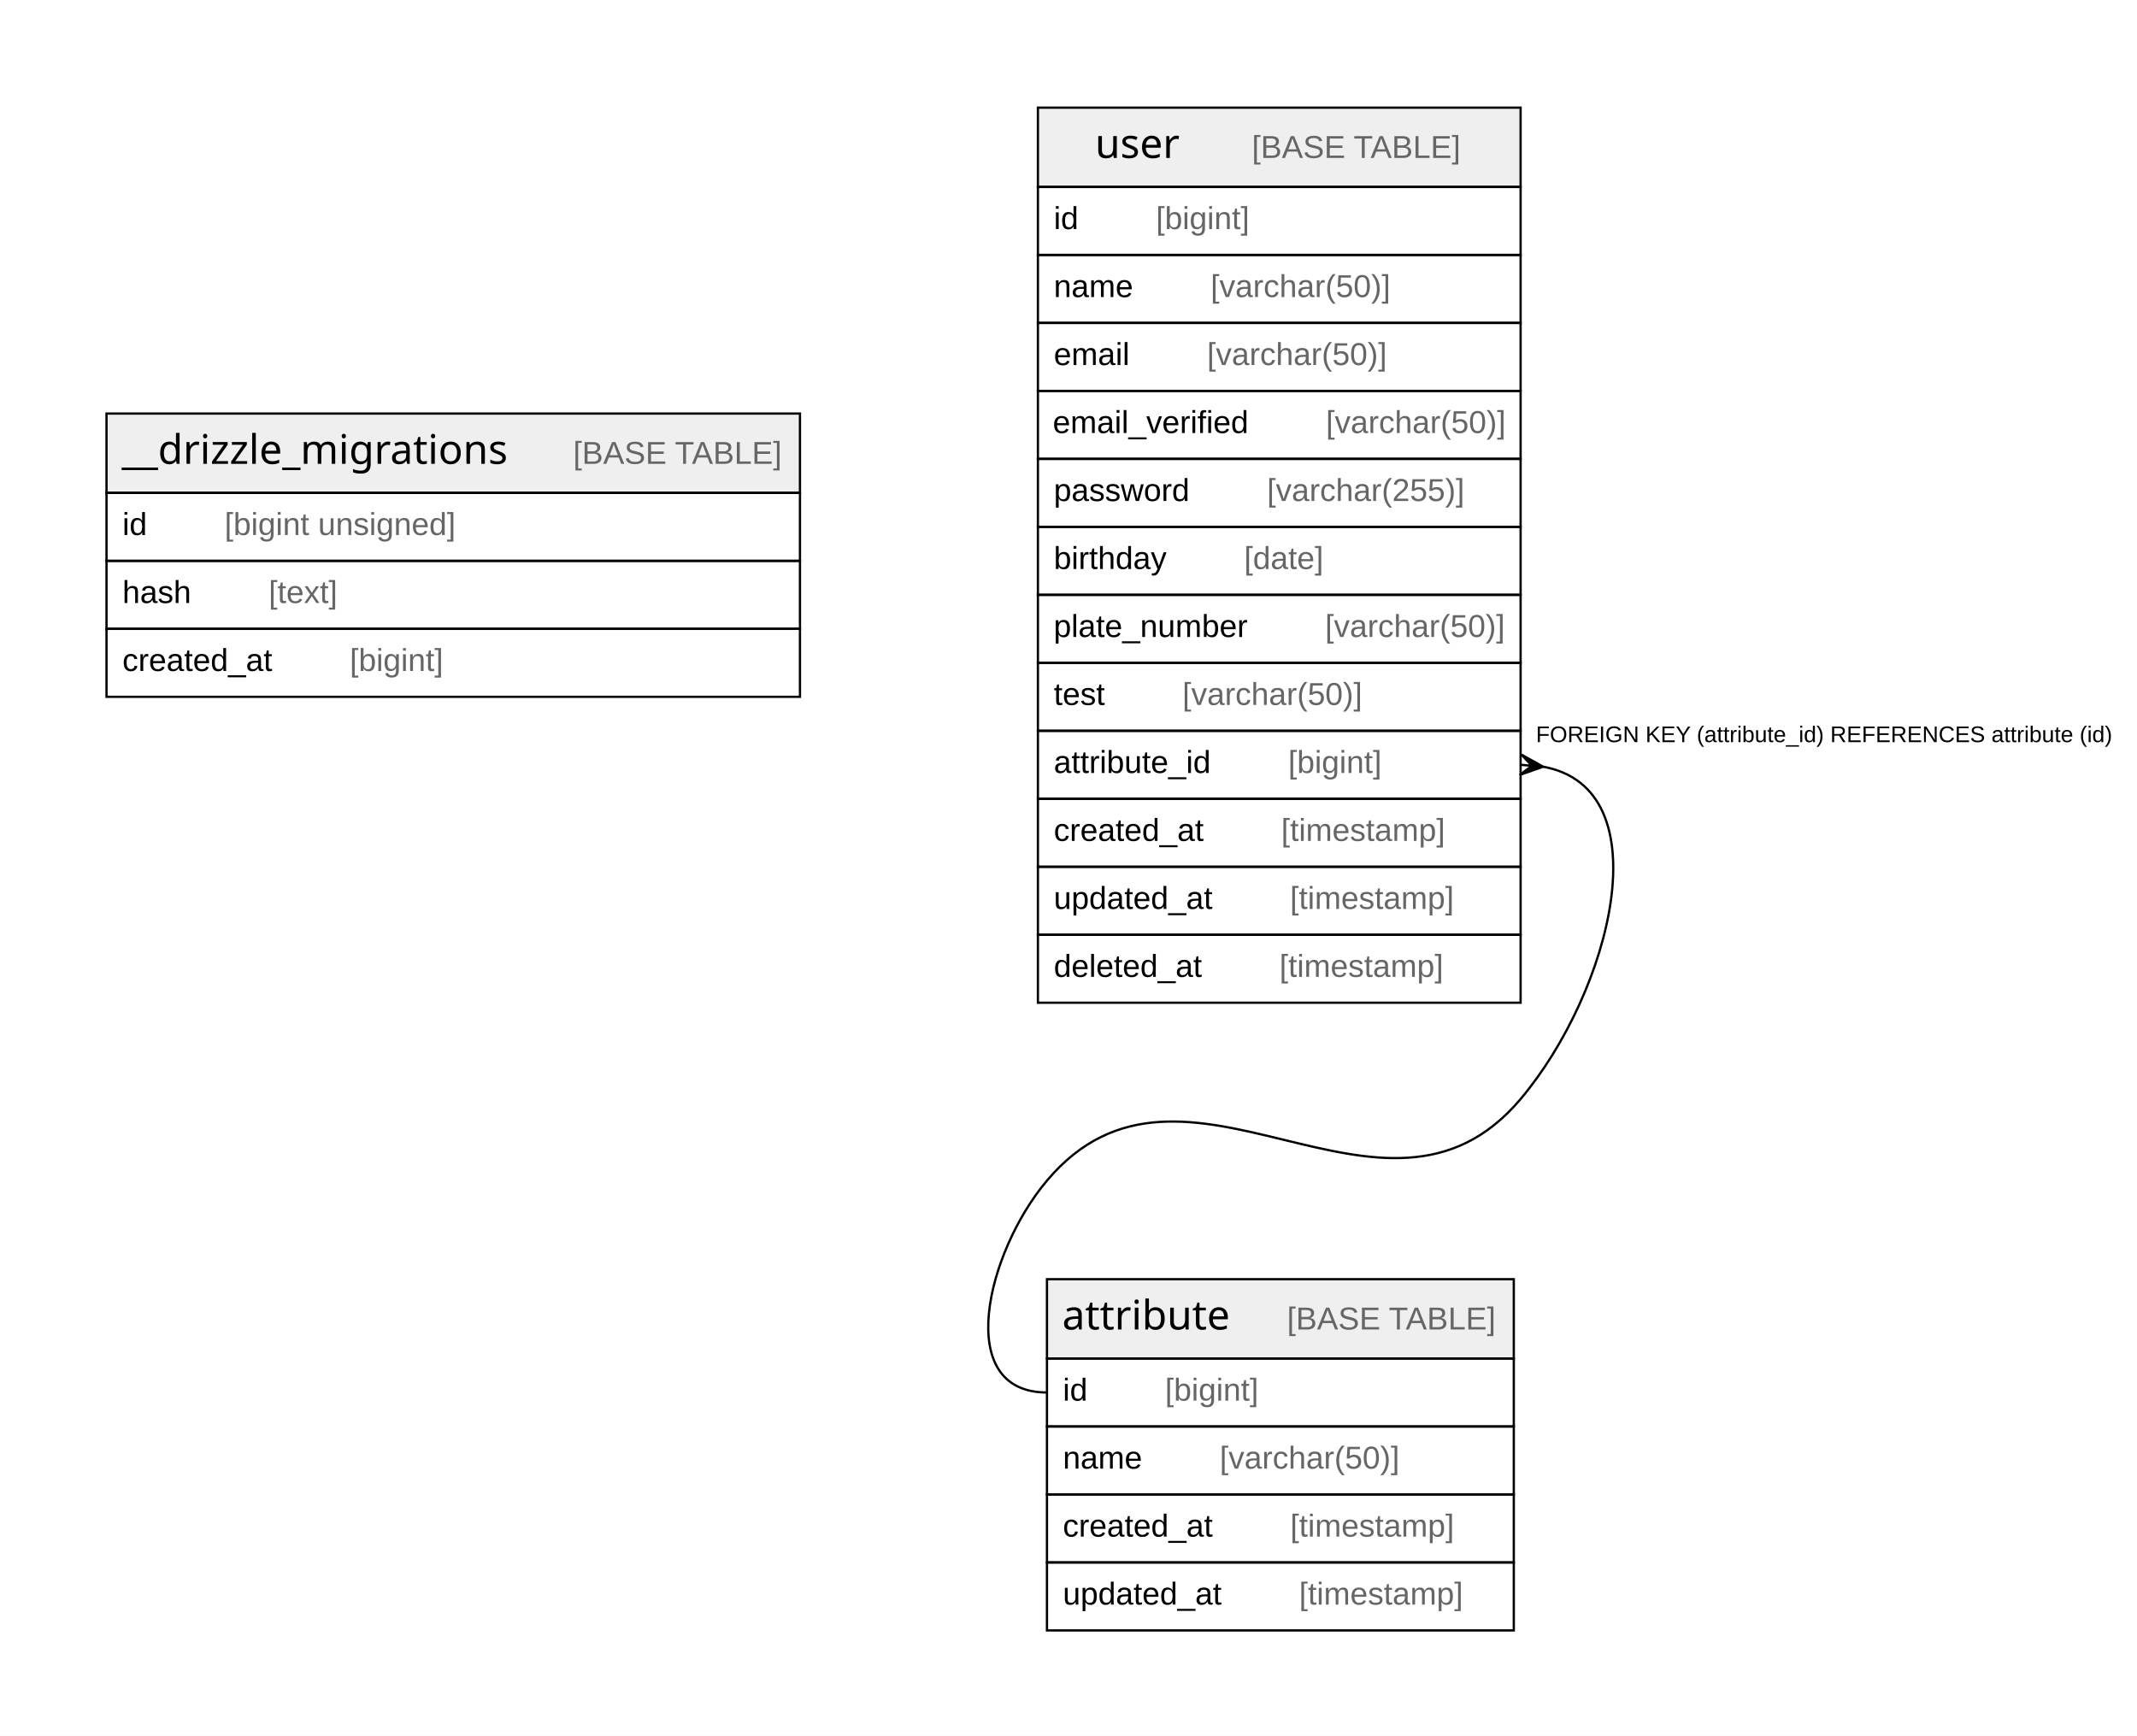
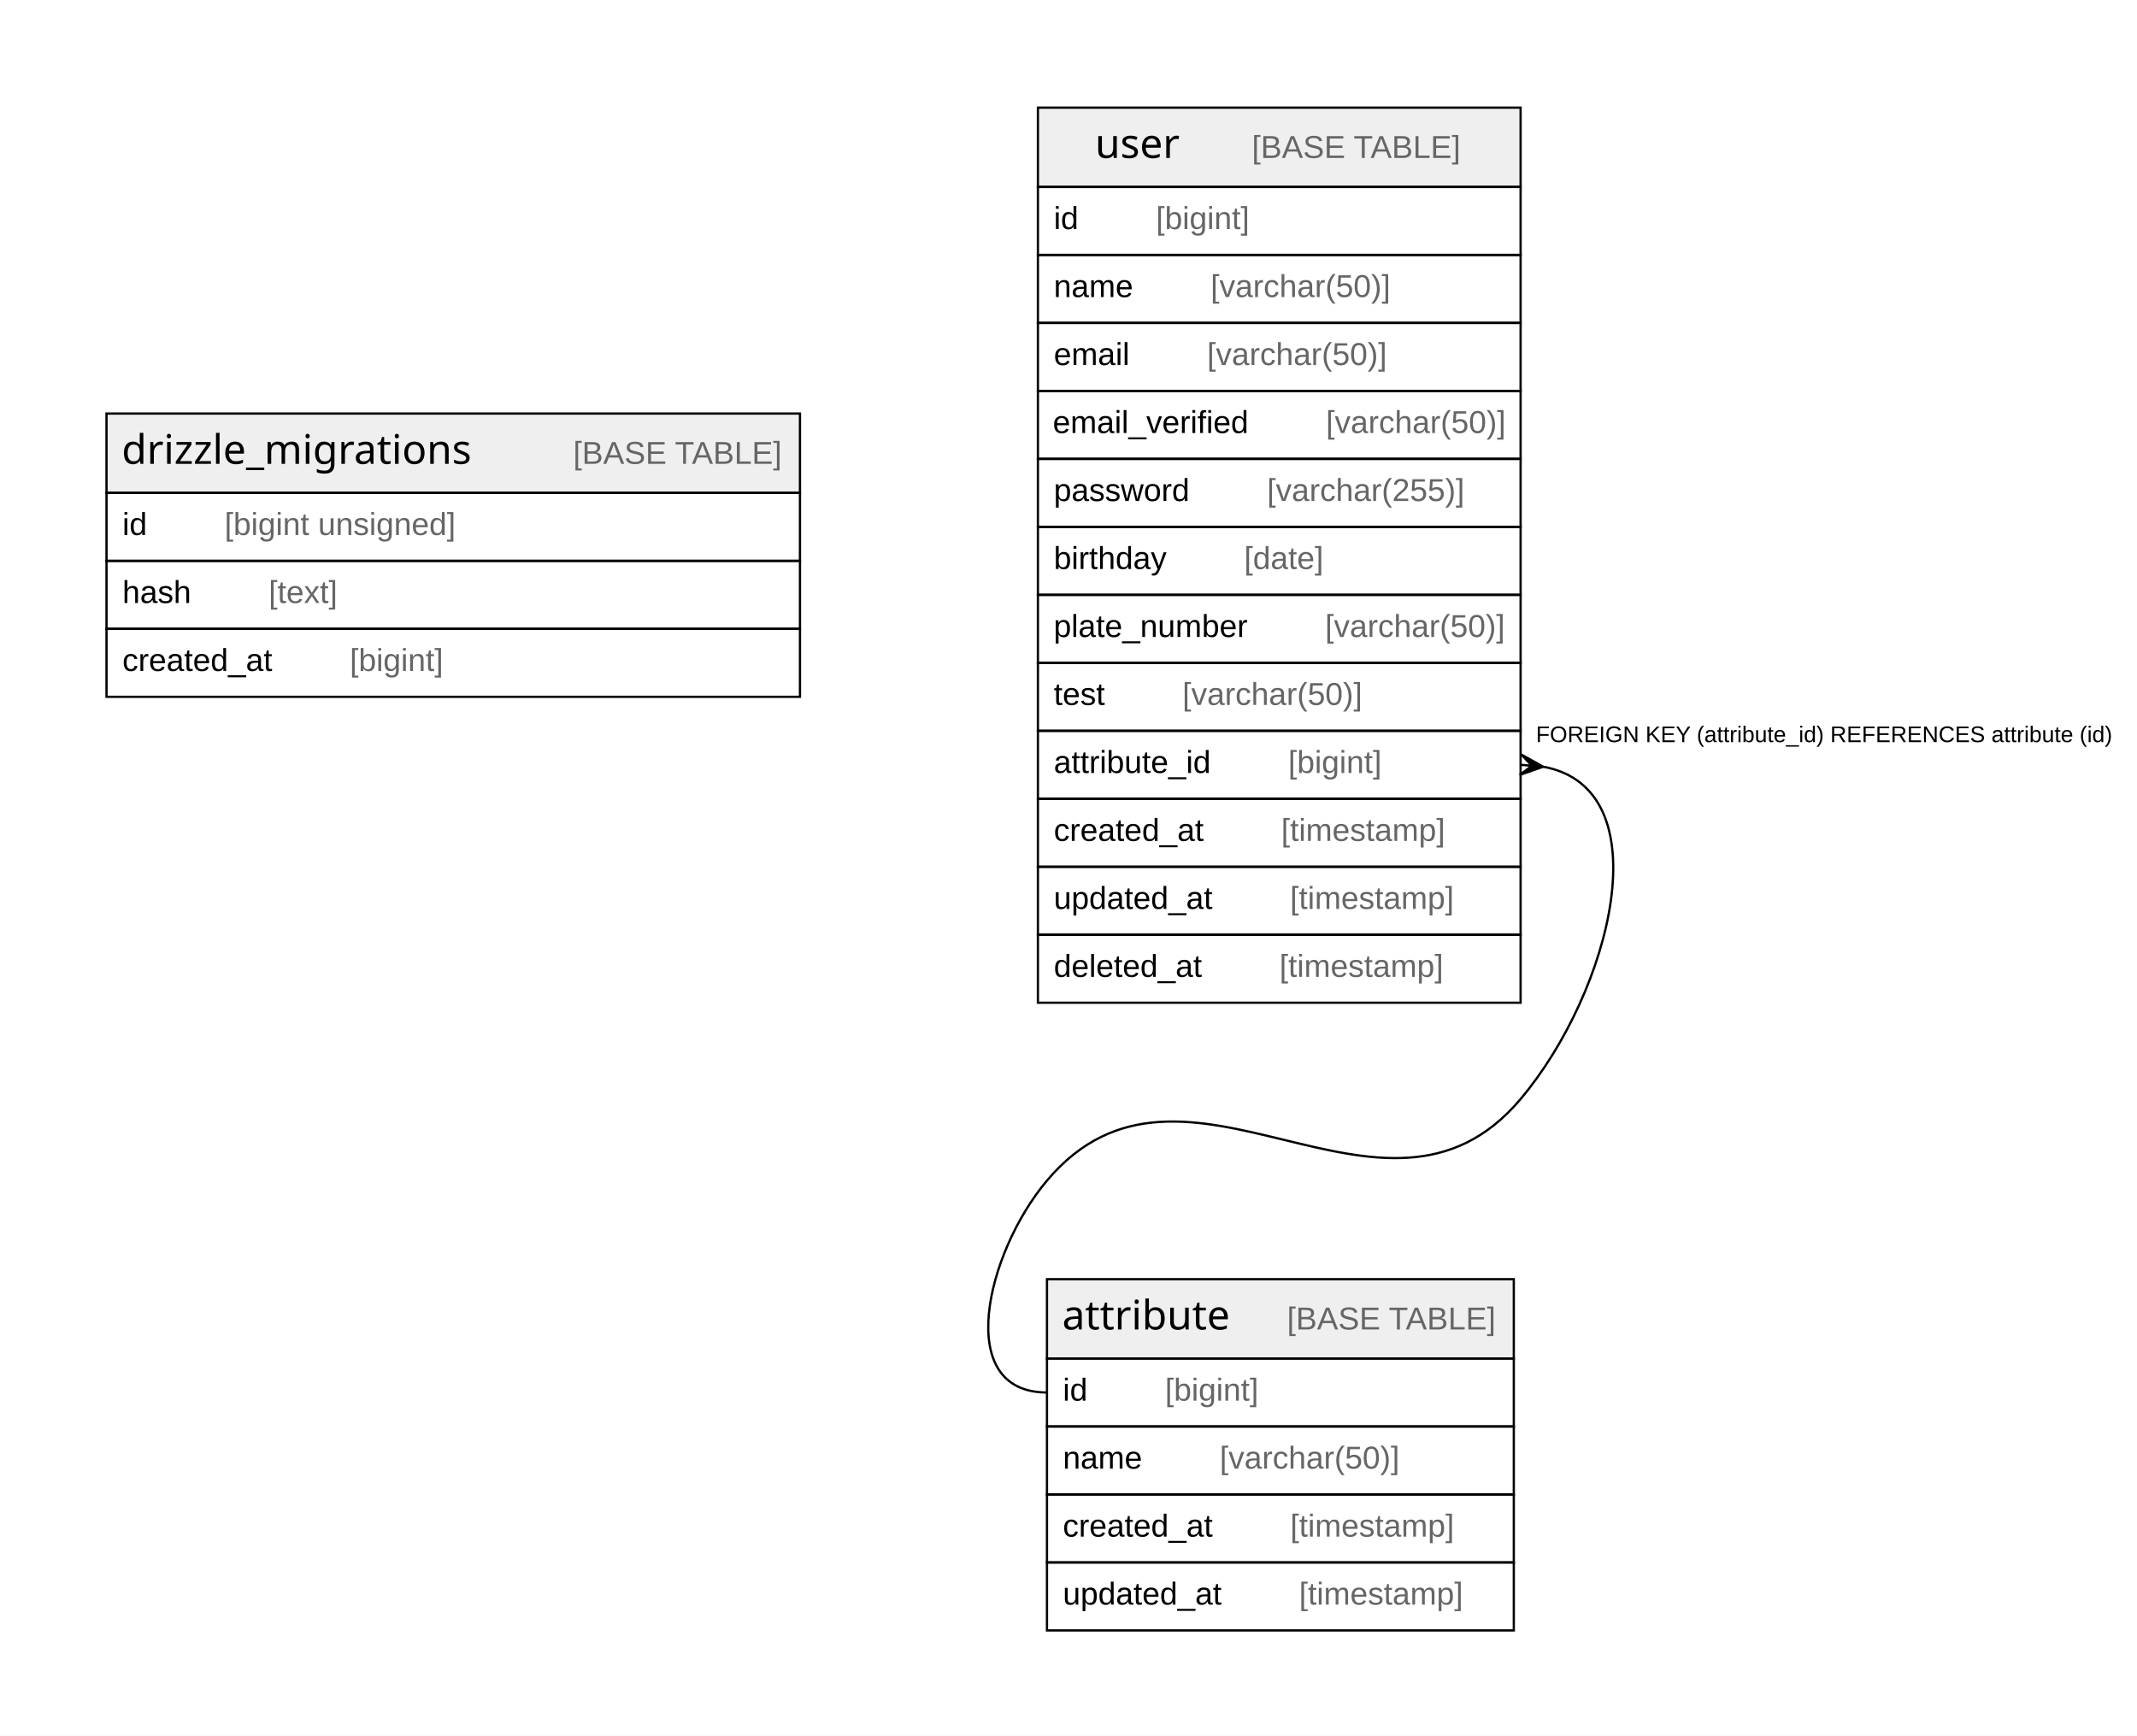
<svg xmlns="http://www.w3.org/2000/svg" width="943pt" height="766pt" viewBox="0.00 0.00 943.00 766.00">
  <g id="graph0" class="graph" transform="scale(1 1) rotate(0) translate(4 762)">
    <polygon fill="#ffffff" stroke="transparent" points="-4,4 -4,-762 939,-762 939,4 -4,4" />
    <g id="node1" class="node">
      <polygon fill="#efefef" stroke="transparent" points="43,-544.5 43,-579.5 349,-579.5 349,-544.5 43,-544.5" />
      <polygon fill="none" stroke="#000000" points="43,-544.5 43,-579.5 349,-579.5 349,-544.5 43,-544.5" />
-       <text text-anchor="start" x="49.71" y="-557.3" font-family="Arial Bold" font-size="18.00" fill="#000000">__drizzle_migrations</text>
+       <text text-anchor="start" x="49.71" y="-557.3" font-family="Arial Bold" font-size="18.00" fill="#000000">drizzle_migrations</text>
      <text text-anchor="start" x="214.722" y="-557.3" font-family="Arial" font-size="14.00" fill="#000000">    </text>
      <text text-anchor="start" x="248.927" y="-557.3" font-family="Arial" font-size="14.00" fill="#666666">[BASE TABLE]</text>
      <polygon fill="none" stroke="#000000" points="43,-514.5 43,-544.5 349,-544.5 349,-514.5 43,-514.5" />
      <text text-anchor="start" x="50" y="-525.9" font-family="Arial" font-size="14.00" fill="#000000">id    </text>
      <text text-anchor="start" x="95.094" y="-525.9" font-family="Arial" font-size="14.00" fill="#666666">[bigint unsigned]</text>
      <polygon fill="none" stroke="#000000" points="43,-484.5 43,-514.5 349,-514.5 349,-484.5 43,-484.5" />
      <text text-anchor="start" x="50" y="-495.9" font-family="Arial" font-size="14.00" fill="#000000">hash    </text>
      <text text-anchor="start" x="114.553" y="-495.9" font-family="Arial" font-size="14.00" fill="#666666">[text]</text>
      <polygon fill="none" stroke="#000000" points="43,-454.5 43,-484.5 349,-484.5 349,-454.5 43,-454.5" />
      <text text-anchor="start" x="50" y="-465.9" font-family="Arial" font-size="14.00" fill="#000000">created_at    </text>
      <text text-anchor="start" x="150.342" y="-465.9" font-family="Arial" font-size="14.00" fill="#666666">[bigint]</text>
    </g>
    <g id="node2" class="node">
      <polygon fill="#efefef" stroke="transparent" points="458,-162.5 458,-197.5 664,-197.5 664,-162.5 458,-162.5" />
      <polygon fill="none" stroke="#000000" points="458,-162.5 458,-197.5 664,-197.5 664,-162.5 458,-162.5" />
      <text text-anchor="start" x="464.707" y="-175.3" font-family="Arial Bold" font-size="18.00" fill="#000000">attribute</text>
      <text text-anchor="start" x="529.725" y="-175.3" font-family="Arial" font-size="14.00" fill="#000000">    </text>
      <text text-anchor="start" x="563.93" y="-175.3" font-family="Arial" font-size="14.00" fill="#666666">[BASE TABLE]</text>
      <polygon fill="none" stroke="#000000" points="458,-132.5 458,-162.5 664,-162.5 664,-132.5 458,-132.5" />
      <text text-anchor="start" x="465" y="-143.9" font-family="Arial" font-size="14.00" fill="#000000">id    </text>
      <text text-anchor="start" x="510.094" y="-143.9" font-family="Arial" font-size="14.00" fill="#666666">[bigint]</text>
      <polygon fill="none" stroke="#000000" points="458,-102.5 458,-132.5 664,-132.5 664,-102.5 458,-102.5" />
      <text text-anchor="start" x="465" y="-113.9" font-family="Arial" font-size="14.00" fill="#000000">name    </text>
      <text text-anchor="start" x="534.213" y="-113.9" font-family="Arial" font-size="14.00" fill="#666666">[varchar(50)]</text>
      <polygon fill="none" stroke="#000000" points="458,-72.5 458,-102.5 664,-102.5 664,-72.5 458,-72.5" />
      <text text-anchor="start" x="465" y="-83.9" font-family="Arial" font-size="14.00" fill="#000000">created_at    </text>
      <text text-anchor="start" x="565.342" y="-83.9" font-family="Arial" font-size="14.00" fill="#666666">[timestamp]</text>
      <polygon fill="none" stroke="#000000" points="458,-42.5 458,-72.5 664,-72.5 664,-42.5 458,-42.5" />
      <text text-anchor="start" x="465" y="-53.9" font-family="Arial" font-size="14.00" fill="#000000">updated_at    </text>
      <text text-anchor="start" x="569.247" y="-53.9" font-family="Arial" font-size="14.00" fill="#666666">[timestamp]</text>
    </g>
    <g id="node3" class="node">
      <polygon fill="#efefef" stroke="transparent" points="454,-679.5 454,-714.5 667,-714.5 667,-679.5 454,-679.5" />
      <polygon fill="none" stroke="#000000" points="454,-679.5 454,-714.5 667,-714.5 667,-679.5 454,-679.5" />
      <text text-anchor="start" x="479.214" y="-692.3" font-family="Arial Bold" font-size="18.00" fill="#000000">user</text>
      <text text-anchor="start" x="514.218" y="-692.3" font-family="Arial" font-size="14.00" fill="#000000">    </text>
      <text text-anchor="start" x="548.423" y="-692.3" font-family="Arial" font-size="14.00" fill="#666666">[BASE TABLE]</text>
      <polygon fill="none" stroke="#000000" points="454,-649.5 454,-679.5 667,-679.5 667,-649.5 454,-649.5" />
      <text text-anchor="start" x="461" y="-660.9" font-family="Arial" font-size="14.00" fill="#000000">id    </text>
      <text text-anchor="start" x="506.094" y="-660.9" font-family="Arial" font-size="14.00" fill="#666666">[bigint]</text>
      <polygon fill="none" stroke="#000000" points="454,-619.5 454,-649.5 667,-649.5 667,-619.5 454,-619.5" />
      <text text-anchor="start" x="461" y="-630.9" font-family="Arial" font-size="14.00" fill="#000000">name    </text>
      <text text-anchor="start" x="530.213" y="-630.9" font-family="Arial" font-size="14.00" fill="#666666">[varchar(50)]</text>
      <polygon fill="none" stroke="#000000" points="454,-589.5 454,-619.5 667,-619.5 667,-589.5 454,-589.5" />
      <text text-anchor="start" x="461" y="-600.9" font-family="Arial" font-size="14.00" fill="#000000">email    </text>
      <text text-anchor="start" x="528.644" y="-600.9" font-family="Arial" font-size="14.00" fill="#666666">[varchar(50)]</text>
      <polygon fill="none" stroke="#000000" points="454,-559.5 454,-589.5 667,-589.5 667,-559.5 454,-559.5" />
      <text text-anchor="start" x="460.562" y="-570.9" font-family="Arial" font-size="14.00" fill="#000000">email_verified    </text>
      <text text-anchor="start" x="581.101" y="-570.9" font-family="Arial" font-size="14.00" fill="#666666">[varchar(50)]</text>
      <polygon fill="none" stroke="#000000" points="454,-529.5 454,-559.5 667,-559.5 667,-529.5 454,-529.5" />
      <text text-anchor="start" x="461" y="-540.9" font-family="Arial" font-size="14.00" fill="#000000">password    </text>
      <text text-anchor="start" x="555.102" y="-540.9" font-family="Arial" font-size="14.00" fill="#666666">[varchar(255)]</text>
      <polygon fill="none" stroke="#000000" points="454,-499.5 454,-529.5 667,-529.5 667,-499.5 454,-499.5" />
      <text text-anchor="start" x="461" y="-510.9" font-family="Arial" font-size="14.00" fill="#000000">birthday    </text>
      <text text-anchor="start" x="544.993" y="-510.9" font-family="Arial" font-size="14.00" fill="#666666">[date]</text>
      <polygon fill="none" stroke="#000000" points="454,-469.5 454,-499.5 667,-499.5 667,-469.5 454,-469.5" />
      <text text-anchor="start" x="460.94" y="-480.9" font-family="Arial" font-size="14.00" fill="#000000">plate_number    </text>
      <text text-anchor="start" x="580.724" y="-480.9" font-family="Arial" font-size="14.00" fill="#666666">[varchar(50)]</text>
      <polygon fill="none" stroke="#000000" points="454,-439.5 454,-469.5 667,-469.5 667,-439.5 454,-439.5" />
      <text text-anchor="start" x="461" y="-450.9" font-family="Arial" font-size="14.00" fill="#000000">test    </text>
      <text text-anchor="start" x="517.769" y="-450.9" font-family="Arial" font-size="14.00" fill="#666666">[varchar(50)]</text>
      <polygon fill="none" stroke="#000000" points="454,-409.5 454,-439.5 667,-439.5 667,-409.5 454,-409.5" />
      <text text-anchor="start" x="461" y="-420.9" font-family="Arial" font-size="14.00" fill="#000000">attribute_id    </text>
      <text text-anchor="start" x="564.446" y="-420.9" font-family="Arial" font-size="14.00" fill="#666666">[bigint]</text>
      <polygon fill="none" stroke="#000000" points="454,-379.5 454,-409.5 667,-409.5 667,-379.5 454,-379.5" />
      <text text-anchor="start" x="461" y="-390.9" font-family="Arial" font-size="14.00" fill="#000000">created_at    </text>
      <text text-anchor="start" x="561.342" y="-390.9" font-family="Arial" font-size="14.00" fill="#666666">[timestamp]</text>
      <polygon fill="none" stroke="#000000" points="454,-349.5 454,-379.5 667,-379.5 667,-349.5 454,-349.5" />
      <text text-anchor="start" x="461" y="-360.9" font-family="Arial" font-size="14.00" fill="#000000">updated_at    </text>
      <text text-anchor="start" x="565.247" y="-360.9" font-family="Arial" font-size="14.00" fill="#666666">[timestamp]</text>
      <polygon fill="none" stroke="#000000" points="454,-319.5 454,-349.5 667,-349.5 667,-319.5 454,-319.5" />
      <text text-anchor="start" x="461" y="-330.9" font-family="Arial" font-size="14.00" fill="#000000">deleted_at    </text>
      <text text-anchor="start" x="560.571" y="-330.9" font-family="Arial" font-size="14.00" fill="#666666">[timestamp]</text>
    </g>
    <g id="edge1" class="edge">
      <path fill="none" stroke="#000000" d="M676.969,-423.65C729.949,-413.992 706.928,-324.393 667,-277 606.27,-204.915 518.73,-313.085 458,-241 431.226,-209.22 416.444,-147.5 458,-147.5" />
      <polygon fill="#000000" stroke="#000000" points="676.964,-423.65 666.618,-420.016 671.982,-424.075 667,-424.5 667,-424.5 667,-424.5 671.982,-424.075 667.382,-428.984 676.964,-423.65 676.964,-423.65" />
      <text text-anchor="start" x="673.771" y="-434.5" font-family="Arial" font-size="10.00" fill="#000000">FOREIGN KEY (attribute_id) REFERENCES attribute (id)</text>
    </g>
  </g>
</svg>
